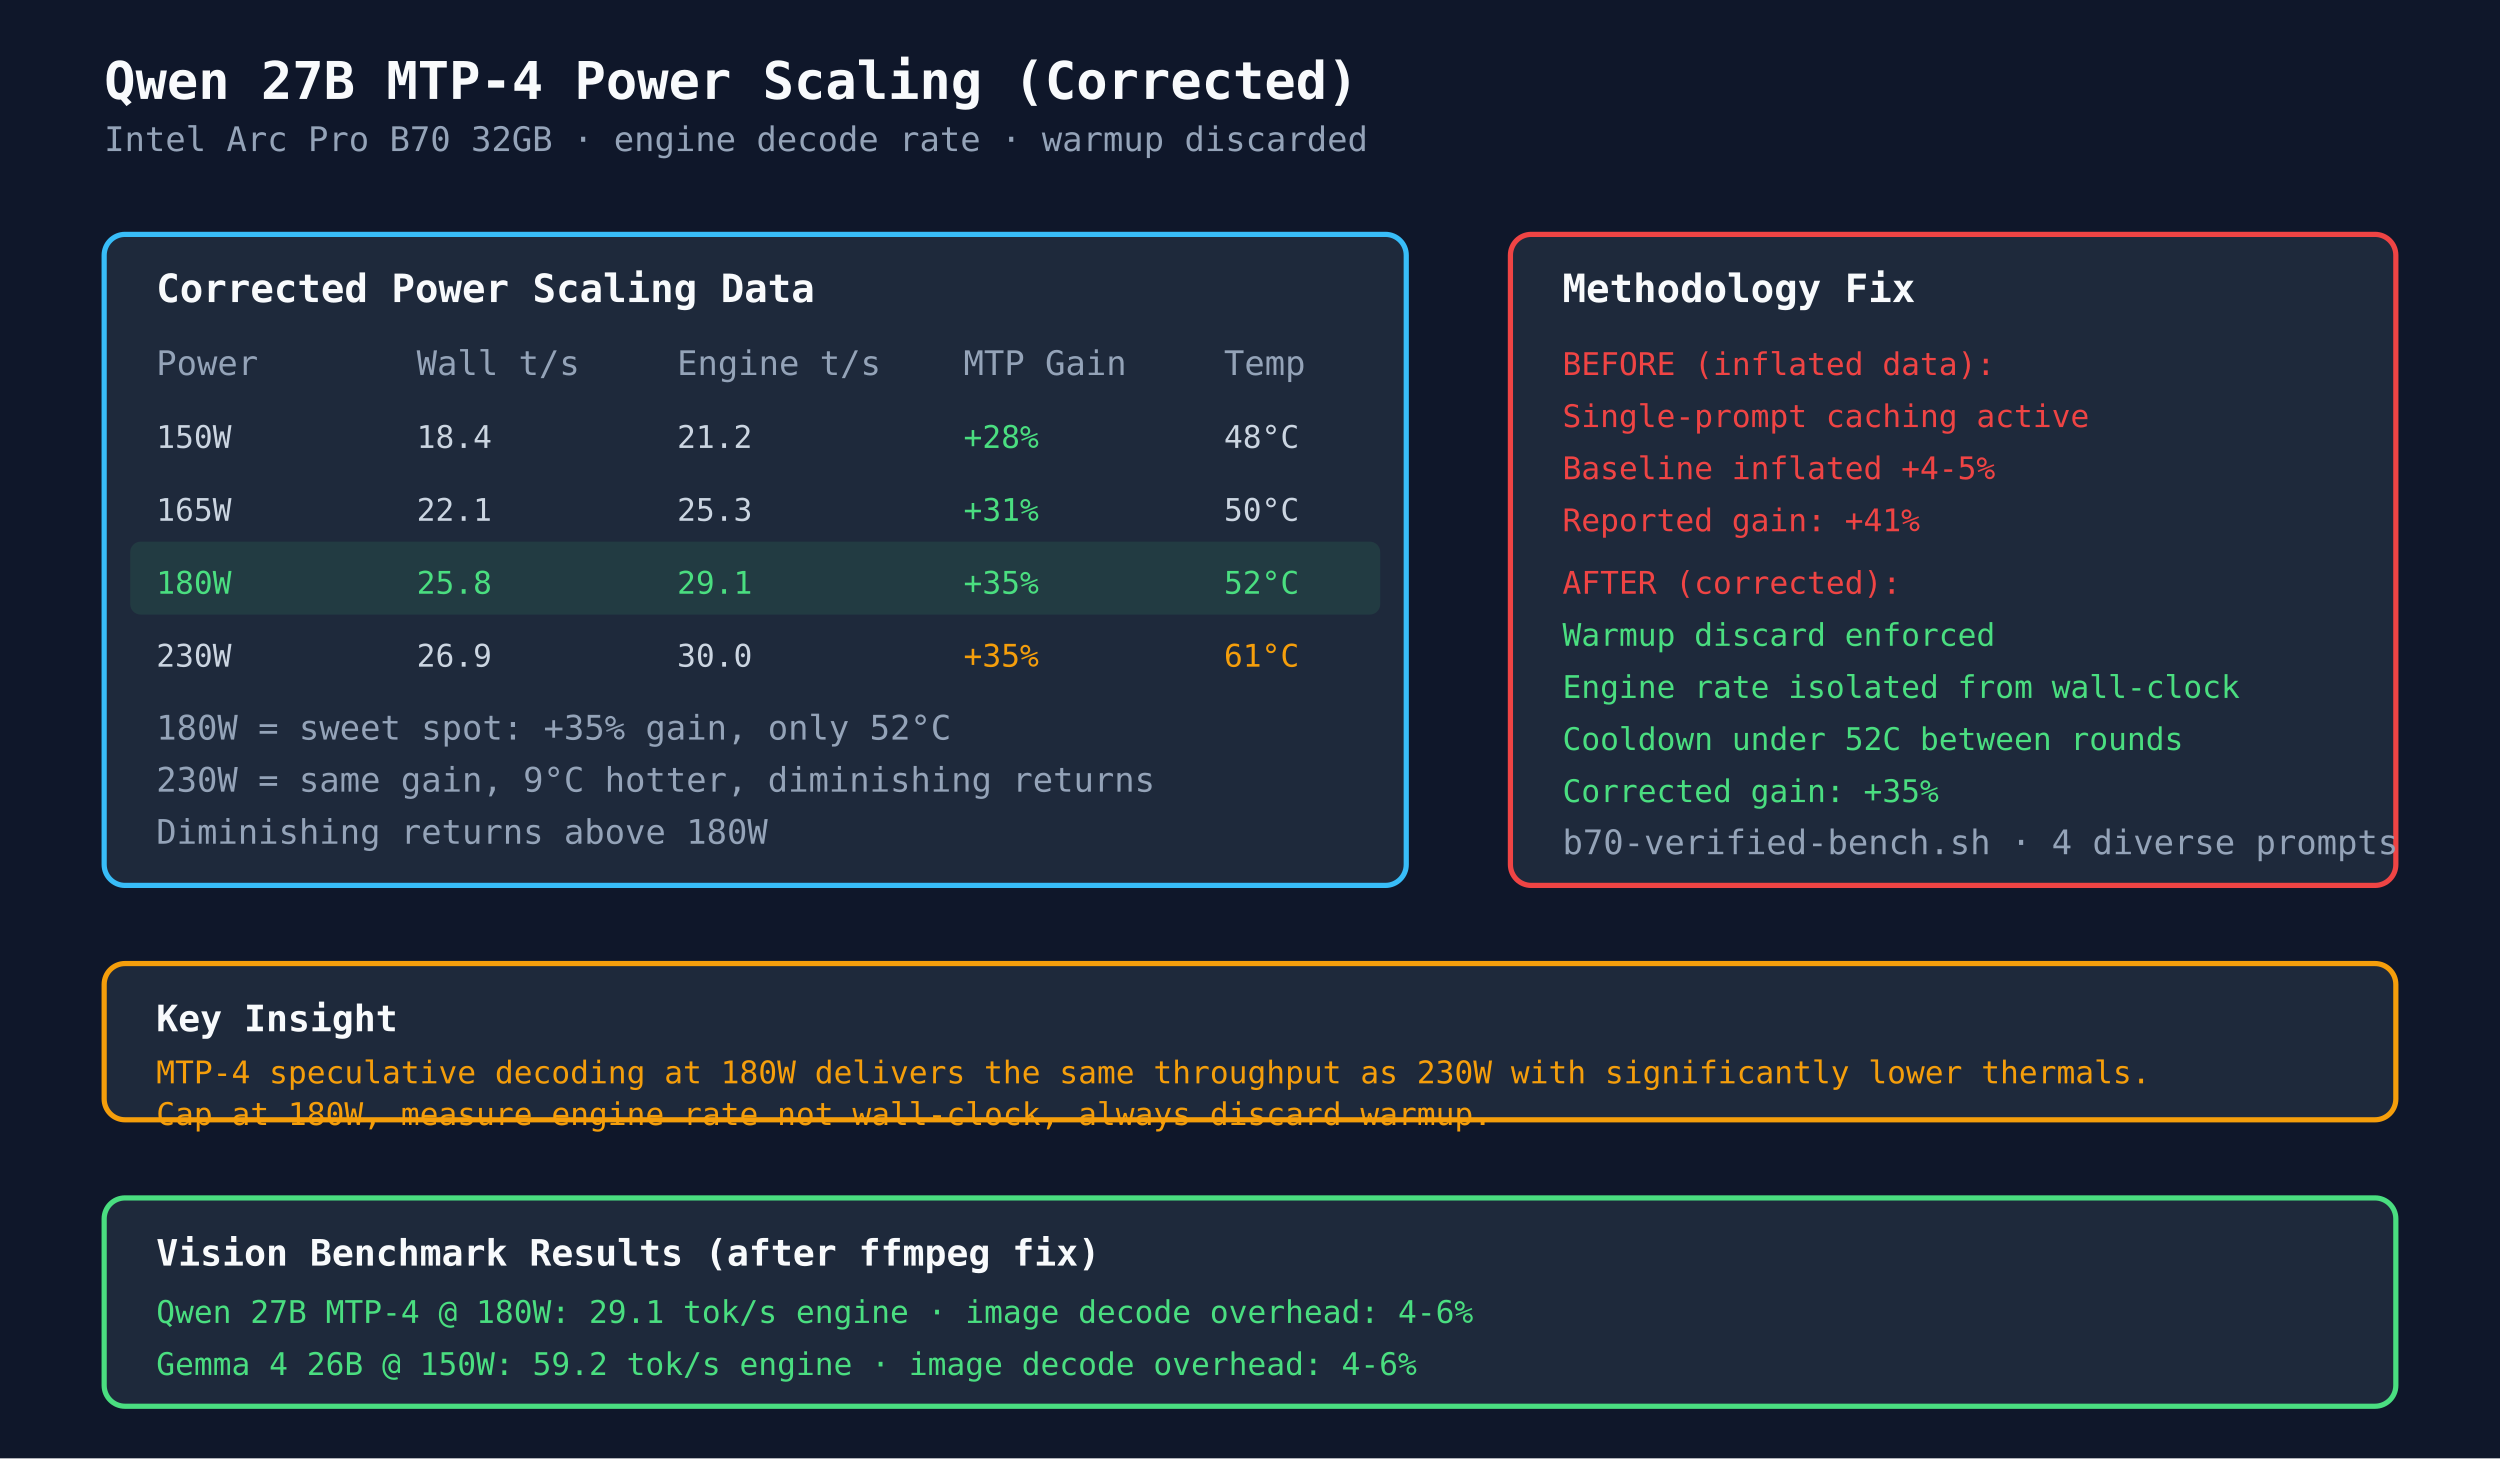
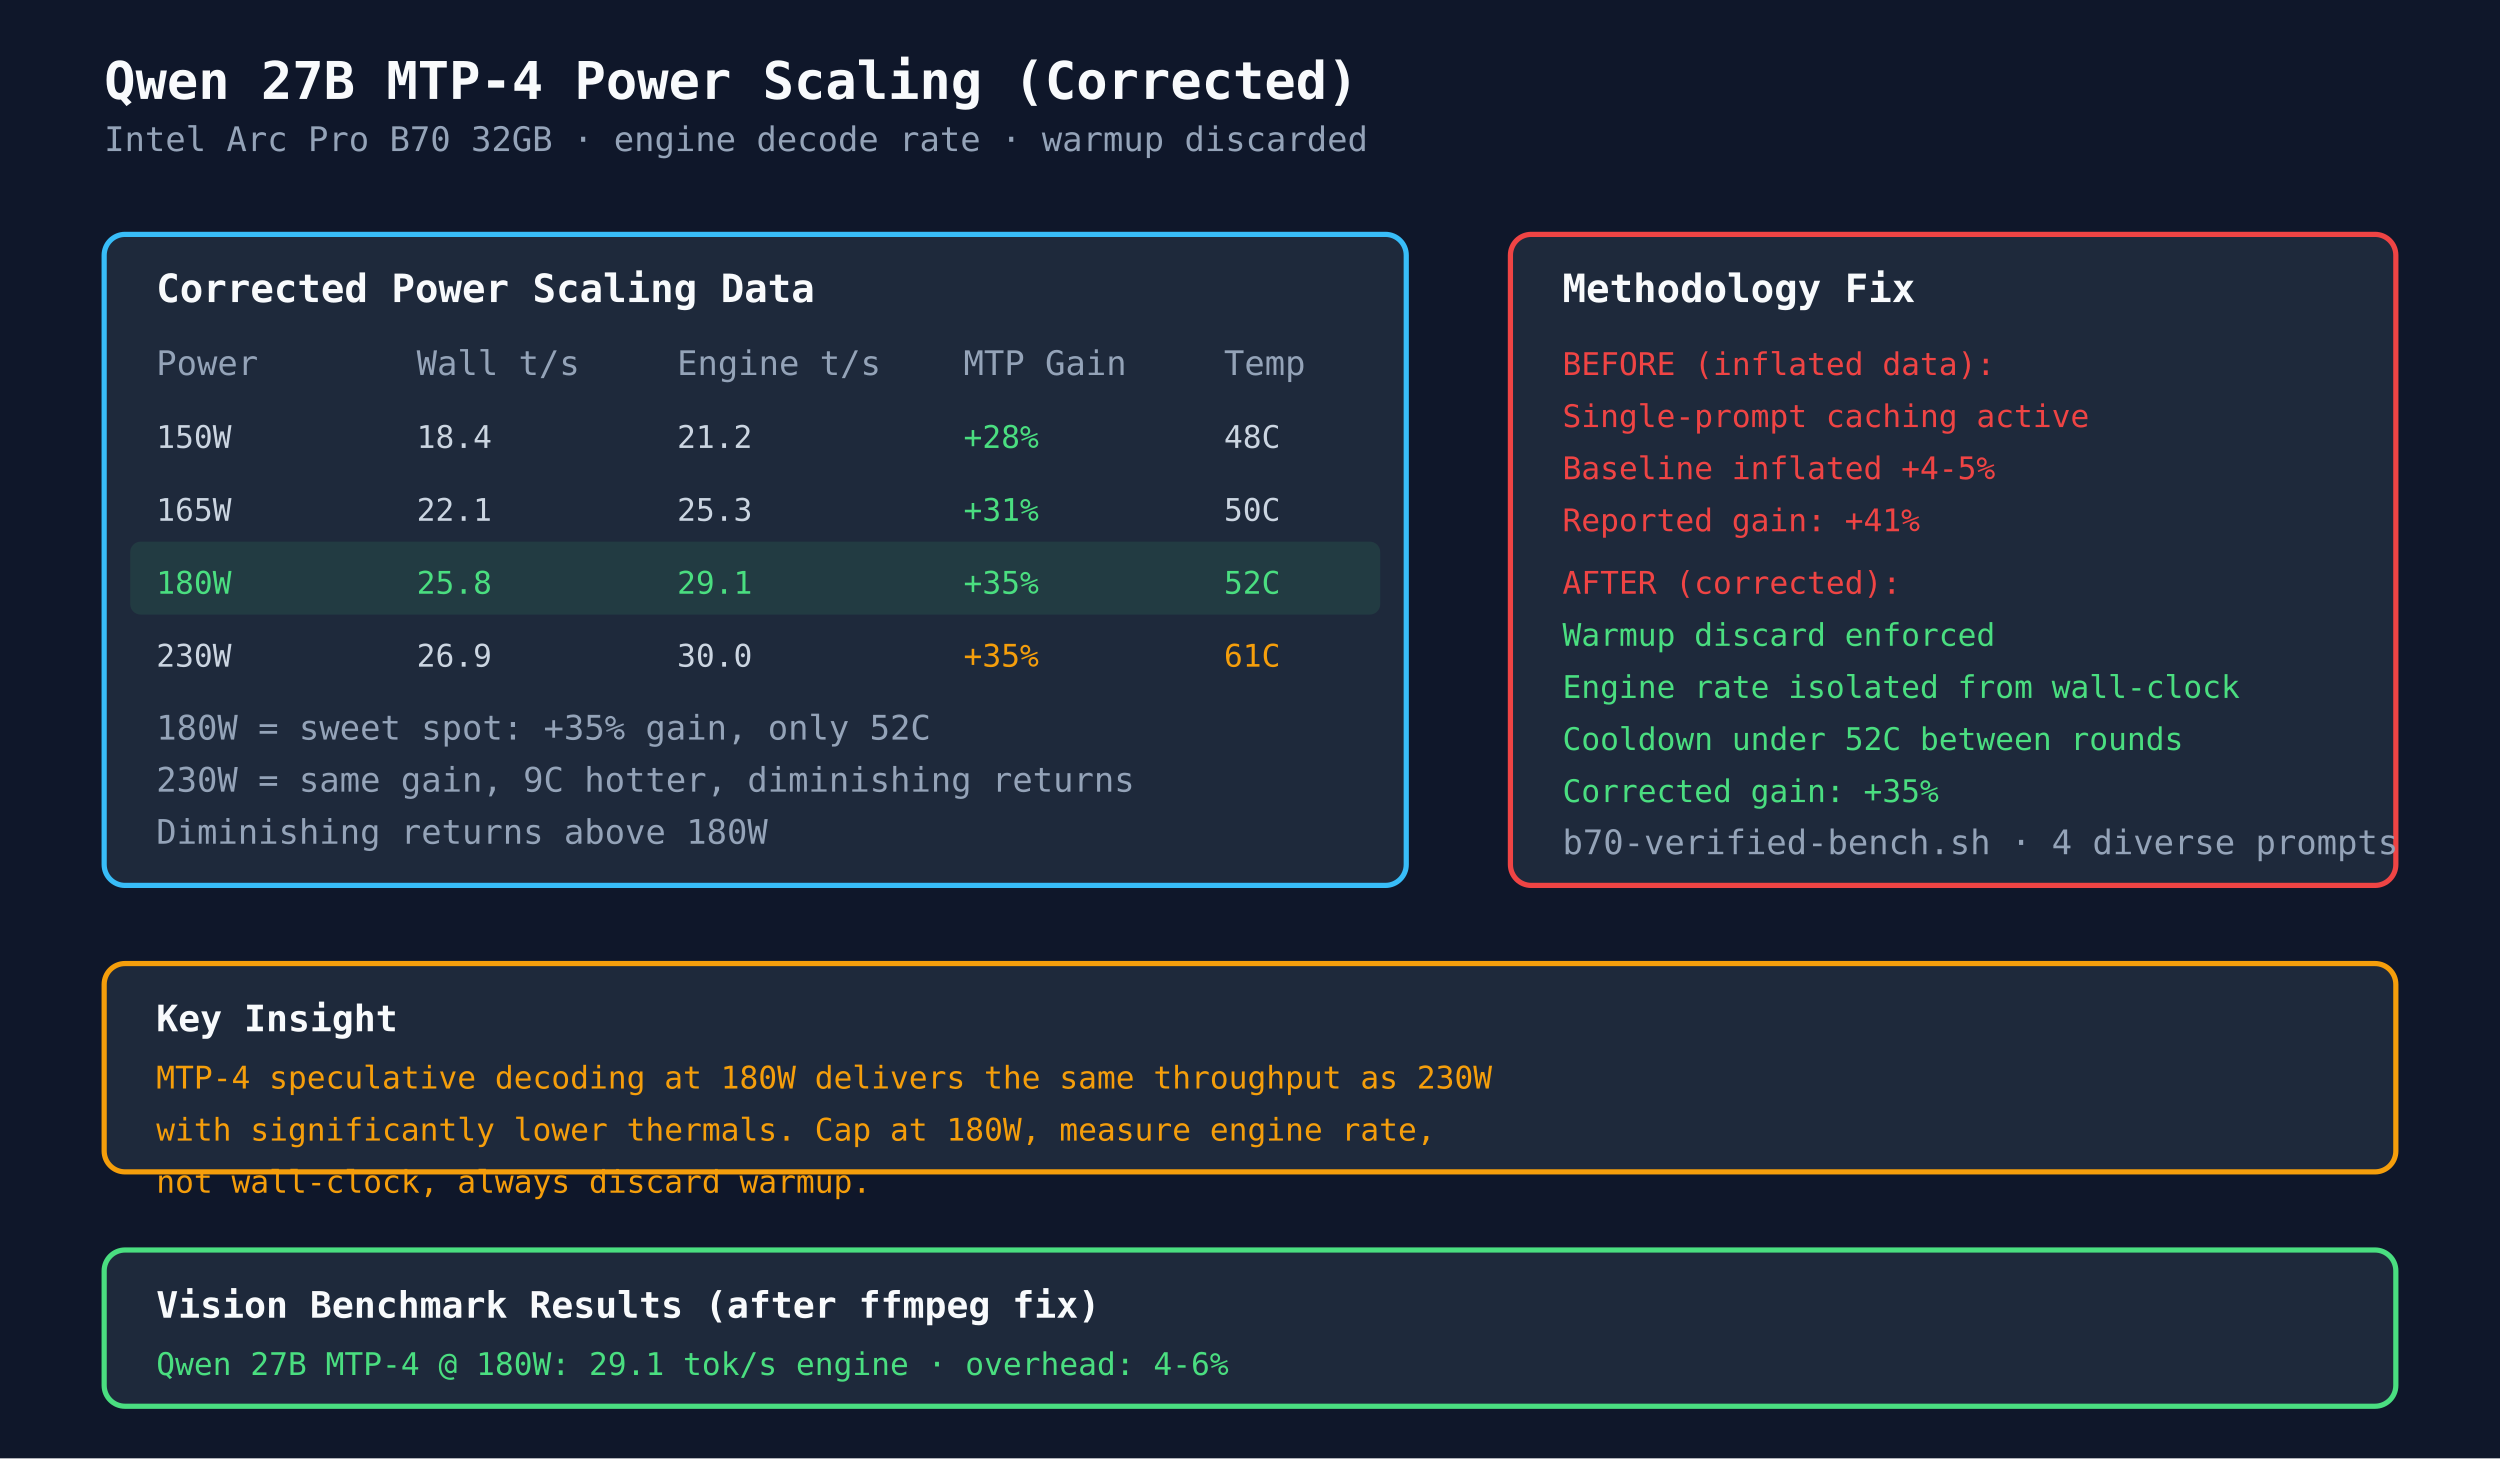
<svg xmlns="http://www.w3.org/2000/svg" viewBox="0 0 960 560">
  <defs>
    <style>
      .bg { fill: #0f172a; }
      .title { fill: #f8fafc; font-family: monospace; font-size: 20px; font-weight: bold; }
      .sub { fill: #94a3b8; font-family: monospace; font-size: 13px; }
      .code { fill: #cbd5e1; font-family: monospace; font-size: 12px; }
      .code-g { fill: #4ade80; font-family: monospace; font-size: 12px; }
      .code-a { fill: #f59e0b; font-family: monospace; font-size: 12px; }
      .code-r { fill: #ef4444; font-family: monospace; font-size: 12px; }
      .code-b { fill: #38bdf8; font-family: monospace; font-size: 12px; }
      .box { fill: #1e293b; stroke: #334155; stroke-width: 2; rx: 8; }
      .box-blue { fill: #1e293b; stroke: #38bdf8; stroke-width: 2; rx: 8; }
      .box-green { fill: #1e293b; stroke: #4ade80; stroke-width: 2; rx: 8; }
      .box-amber { fill: #1e293b; stroke: #f59e0b; stroke-width: 2; rx: 8; }
      .box-red { fill: #1e293b; stroke: #ef4444; stroke-width: 2; rx: 8; }
      .label { fill: #94a3b8; font-family: monospace; font-size: 11px; }
    </style>
  </defs>
  <rect width="960" height="560" class="bg" />
  <text x="40" y="38" class="title">Qwen 27B MTP-4 Power Scaling (Corrected)</text>
  <text x="40" y="58" class="sub">Intel Arc Pro B70 32GB · engine decode rate · warmup discarded</text>
  <rect x="40" y="90" width="500" height="250" class="box-blue" />
  <text x="60" y="116" class="title" style="font-size:15px;">Corrected Power Scaling Data</text>
  <text x="60" y="144" class="sub">Power</text>
  <text x="160" y="144" class="sub">Wall t/s</text>
  <text x="260" y="144" class="sub">Engine t/s</text>
  <text x="370" y="144" class="sub">MTP Gain</text>
  <text x="470" y="144" class="sub">Temp</text>
  <text x="60" y="172" class="code">150W</text>
  <text x="160" y="172" class="code">18.4</text>
  <text x="260" y="172" class="code">21.2</text>
  <text x="370" y="172" class="code-g">+28%</text>
-   <text x="470" y="172" class="code">48°C</text>
+   <text x="470" y="172" class="code">48C</text>
  <text x="60" y="200" class="code">165W</text>
  <text x="160" y="200" class="code">22.1</text>
  <text x="260" y="200" class="code">25.3</text>
  <text x="370" y="200" class="code-g">+31%</text>
-   <text x="470" y="200" class="code">50°C</text>
+   <text x="470" y="200" class="code">50C</text>
  <rect x="50" y="208" width="480" height="28" rx="4" fill="#4ade80" opacity="0.1" />
  <text x="60" y="228" class="code-g">180W</text>
  <text x="160" y="228" class="code-g">25.8</text>
  <text x="260" y="228" class="code-g">29.1</text>
  <text x="370" y="228" class="code-g">+35%</text>
-   <text x="470" y="228" class="code-g">52°C</text>
+   <text x="470" y="228" class="code-g">52C</text>
  <text x="60" y="256" class="code">230W</text>
  <text x="160" y="256" class="code">26.9</text>
  <text x="260" y="256" class="code">30.0</text>
  <text x="370" y="256" class="code-a">+35%</text>
-   <text x="470" y="256" class="code-a">61°C</text>
-   <text x="60" y="284" class="sub">180W = sweet spot: +35% gain, only 52°C</text>
-   <text x="60" y="304" class="sub">230W = same gain, 9°C hotter, diminishing returns</text>
+   <text x="470" y="256" class="code-a">61C</text>
+   <text x="60" y="284" class="sub">180W = sweet spot: +35% gain, only 52C</text>
+   <text x="60" y="304" class="sub">230W = same gain, 9C hotter, diminishing returns</text>
  <text x="60" y="324" class="sub">Diminishing returns above 180W</text>
  <rect x="580" y="90" width="340" height="250" class="box-red" />
  <text x="600" y="116" class="title" style="font-size:15px;">Methodology Fix</text>
  <text x="600" y="144" class="code-r">BEFORE (inflated data):</text>
  <text x="600" y="164" class="code-r">Single-prompt caching active</text>
  <text x="600" y="184" class="code-r">Baseline inflated +4-5%</text>
  <text x="600" y="204" class="code-r">Reported gain: +41%</text>
  <text x="600" y="228" class="code-r">AFTER (corrected):</text>
  <text x="600" y="248" class="code-g">Warmup discard enforced</text>
  <text x="600" y="268" class="code-g">Engine rate isolated from wall-clock</text>
  <text x="600" y="288" class="code-g">Cooldown under 52C between rounds</text>
  <text x="600" y="308" class="code-g">Corrected gain: +35%</text>
  <text x="600" y="328" class="sub">b70-verified-bench.sh · 4 diverse prompts</text>
-   <rect x="40" y="370" width="880" height="60" class="box-amber" />
+   <rect x="40" y="370" width="880" height="80" class="box-amber" />
  <text x="60" y="396" class="title" style="font-size:14px;">Key Insight</text>
-   <text x="60" y="416" class="code-a">MTP-4 speculative decoding at 180W delivers the same throughput as 230W with significantly lower thermals.</text>
-   <text x="60" y="432" class="code-a">Cap at 180W, measure engine rate not wall-clock, always discard warmup.</text>
-   <rect x="40" y="460" width="880" height="80" class="box-green" />
-   <text x="60" y="486" class="title" style="font-size:14px;">Vision Benchmark Results (after ffmpeg fix)</text>
-   <text x="60" y="508" class="code-g">Qwen 27B MTP-4 @ 180W: 29.1 tok/s engine · image decode overhead: 4-6%</text>
-   <text x="60" y="528" class="code-g">Gemma 4 26B @ 150W: 59.2 tok/s engine · image decode overhead: 4-6%</text>
+   <text x="60" y="418" class="code-a">MTP-4 speculative decoding at 180W delivers the same throughput as 230W</text>
+   <text x="60" y="438" class="code-a">with significantly lower thermals. Cap at 180W, measure engine rate,</text>
+   <text x="60" y="458" class="code-a">not wall-clock, always discard warmup.</text>
+   <rect x="40" y="480" width="880" height="60" class="box-green" />
+   <text x="60" y="506" class="title" style="font-size:14px;">Vision Benchmark Results (after ffmpeg fix)</text>
+   <text x="60" y="528" class="code-g">Qwen 27B MTP-4 @ 180W: 29.1 tok/s engine · overhead: 4-6%</text>
</svg>
